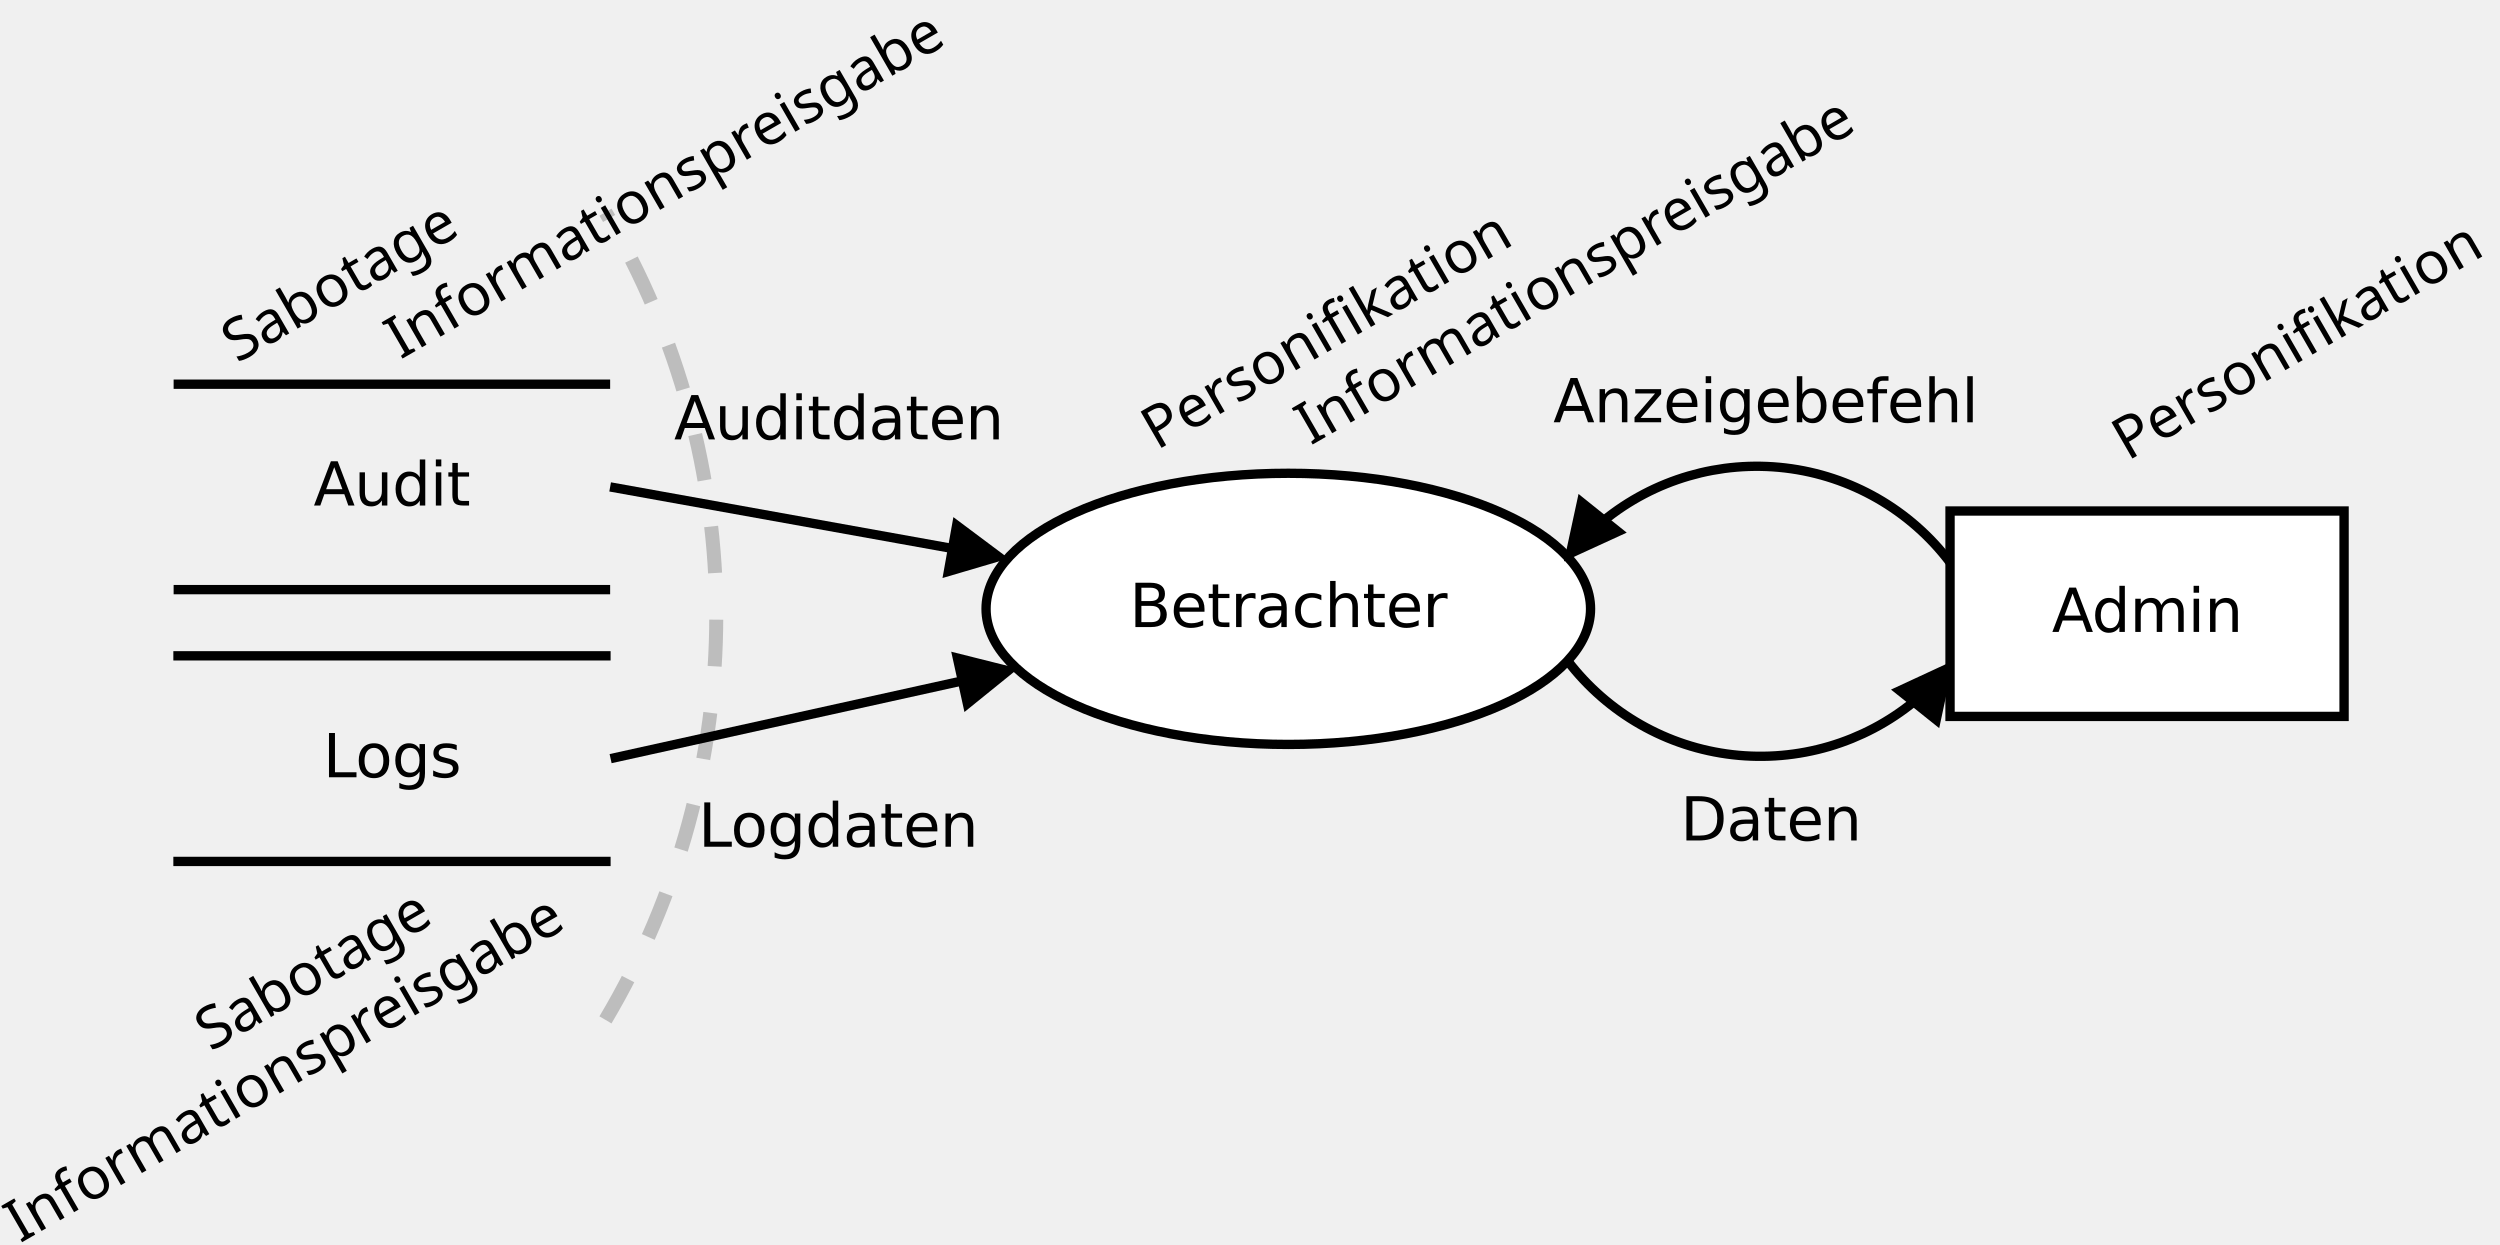
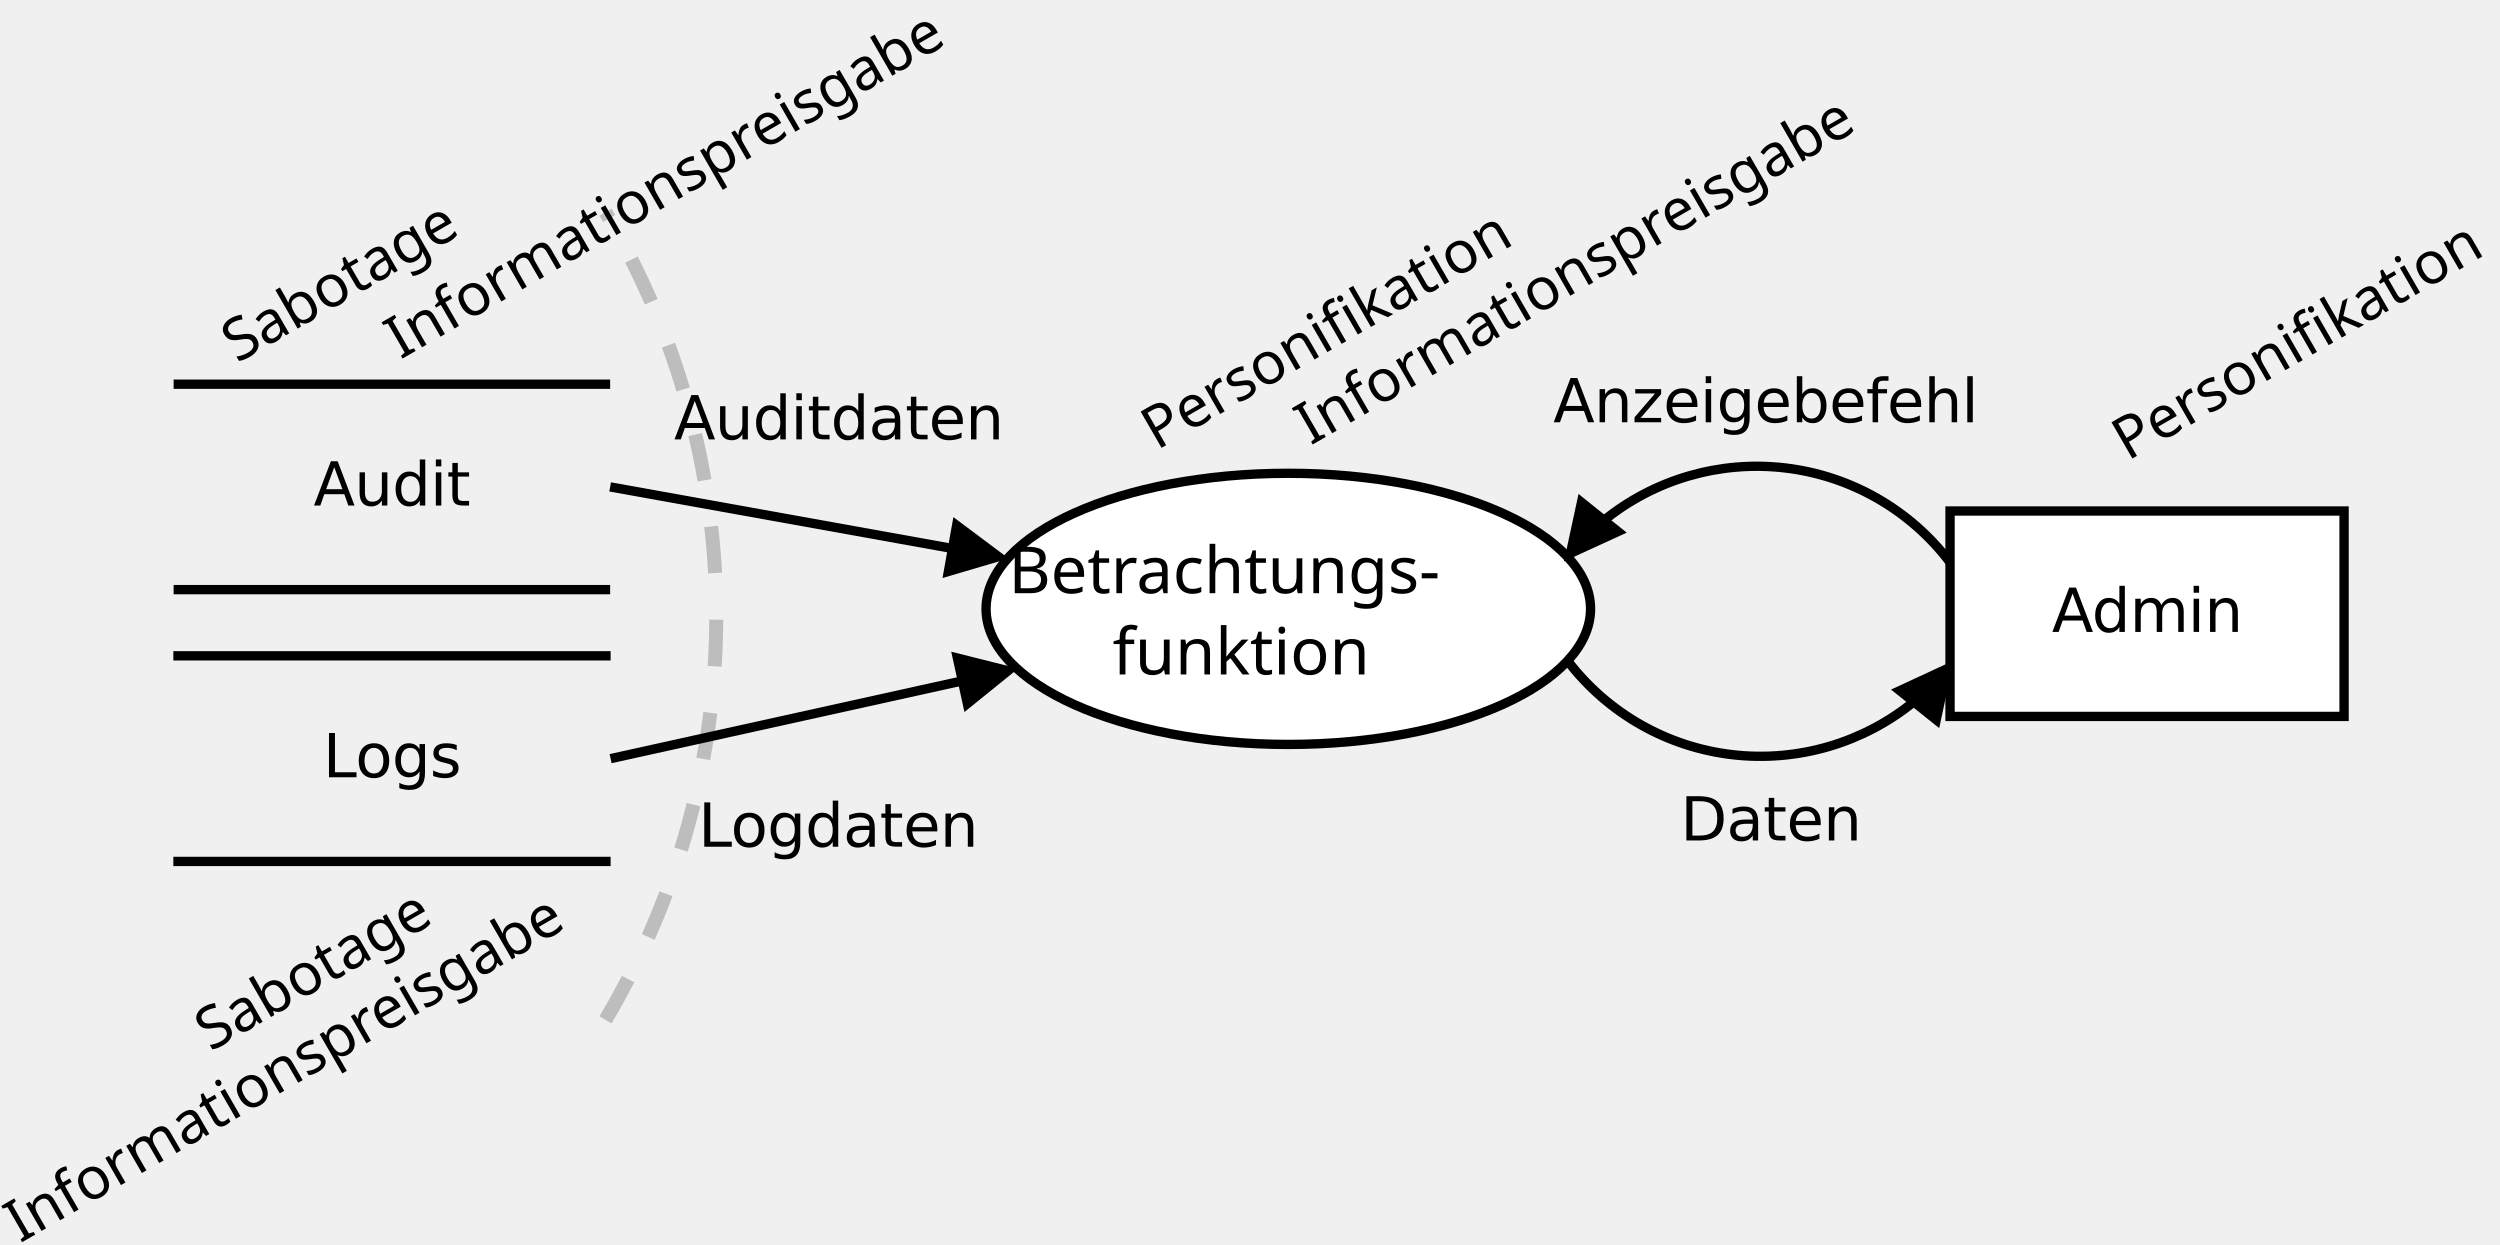
<svg xmlns="http://www.w3.org/2000/svg" xmlns:xlink="http://www.w3.org/1999/xlink" width="669.36" height="333.13" viewBox="0 0 535.488 266.504" version="1.1" id="svg3284">
  <defs id="defs3286">
    <g id="g3288">
      <symbol overflow="visible" id="glyph0-0" style="overflow:visible">
        <path style="stroke:none" d="m 1.281,-9.484 1.281,0 0,8.406 4.609,0 0,1.078 -5.891,0 z m 0,0" id="path3291" />
      </symbol>
      <symbol overflow="visible" id="glyph0-1" style="overflow:visible">
        <path style="stroke:none" d="m 3.984,-6.297 c -0.625,0 -1.121,0.246 -1.484,0.734 -0.367,0.492 -0.547,1.164 -0.547,2.016 0,0.855 0.176,1.527 0.531,2.016 0.363,0.48 0.863,0.719 1.5,0.719 0.613,0 1.102,-0.242 1.469,-0.734 C 5.816,-2.035 6,-2.703 6,-3.547 c 0,-0.844 -0.184,-1.508 -0.547,-2 -0.367,-0.5 -0.855,-0.75 -1.469,-0.75 z m 0,-0.984 c 1.008,0 1.805,0.336 2.391,1 0.582,0.656 0.875,1.57 0.875,2.734 0,1.168 -0.293,2.086 -0.875,2.75 C 5.789,-0.141 4.992,0.188 3.984,0.188 c -1.023,0 -1.824,-0.328 -2.406,-0.984 -0.574,-0.664 -0.859,-1.582 -0.859,-2.75 0,-1.164 0.285,-2.078 0.859,-2.734 0.582,-0.664 1.383,-1 2.406,-1 z m 0,0" id="path3294" />
      </symbol>
      <symbol overflow="visible" id="glyph0-2" style="overflow:visible">
        <path style="stroke:none" d="m 5.906,-3.641 c 0,-0.844 -0.18,-1.492 -0.531,-1.953 -0.344,-0.469 -0.836,-0.703 -1.469,-0.703 -0.625,0 -1.117,0.234 -1.469,0.703 -0.344,0.461 -0.516,1.109 -0.516,1.953 0,0.844 0.172,1.5 0.516,1.969 0.352,0.461 0.844,0.688 1.469,0.688 0.633,0 1.125,-0.227 1.469,-0.688 0.352,-0.469 0.531,-1.125 0.531,-1.969 z M 7.078,-0.875 c 0,1.207 -0.273,2.102 -0.812,2.688 -0.543,0.594 -1.367,0.891 -2.469,0.891 -0.406,0 -0.793,-0.031 -1.156,-0.094 -0.367,-0.062 -0.719,-0.156 -1.062,-0.281 l 0,-1.141 c 0.344,0.188 0.68,0.32 1.016,0.406 0.332,0.094 0.672,0.141 1.016,0.141 0.77,0 1.344,-0.199 1.719,-0.594 0.383,-0.398 0.578,-1 0.578,-1.812 l 0,-0.578 C 5.664,-0.832 5.352,-0.52 4.969,-0.312 4.594,-0.102 4.145,0 3.625,0 2.75,0 2.047,-0.332 1.516,-1 0.984,-1.664 0.719,-2.547 0.719,-3.641 c 0,-1.094 0.266,-1.973 0.797,-2.641 0.531,-0.664 1.234,-1 2.109,-1 0.52,0 0.969,0.105 1.344,0.312 0.383,0.211 0.695,0.523 0.938,0.938 l 0,-1.078 1.172,0 z m 0,0" id="path3297" />
      </symbol>
      <symbol overflow="visible" id="glyph0-3" style="overflow:visible">
        <path style="stroke:none" d="m 5.75,-6.906 0,1.109 c -0.324,-0.164 -0.664,-0.289 -1.016,-0.375 -0.355,-0.082 -0.727,-0.125 -1.109,-0.125 -0.586,0 -1.023,0.09 -1.312,0.266 -0.281,0.18 -0.422,0.445 -0.422,0.797 0,0.273 0.098,0.484 0.297,0.641 0.207,0.148 0.629,0.293 1.266,0.438 L 3.844,-4.062 c 0.832,0.18 1.422,0.43 1.766,0.75 0.352,0.324 0.531,0.773 0.531,1.344 0,0.668 -0.262,1.195 -0.781,1.578 C 4.836,-0.004 4.117,0.188 3.203,0.188 2.816,0.188 2.414,0.148 2,0.078 1.594,0.004 1.16,-0.109 0.703,-0.266 l 0,-1.203 c 0.438,0.23 0.863,0.402 1.281,0.516 0.414,0.105 0.828,0.156 1.234,0.156 0.551,0 0.973,-0.094 1.266,-0.281 C 4.785,-1.266 4.938,-1.531 4.938,-1.875 4.938,-2.188 4.828,-2.426 4.609,-2.594 4.398,-2.77 3.938,-2.938 3.219,-3.094 L 2.812,-3.188 C 2.082,-3.344 1.555,-3.578 1.234,-3.891 0.91,-4.203 0.75,-4.633 0.75,-5.188 c 0,-0.664 0.234,-1.18 0.703,-1.547 0.477,-0.363 1.156,-0.547 2.031,-0.547 0.426,0 0.832,0.031 1.219,0.094 C 5.086,-7.125 5.438,-7.031 5.75,-6.906 z m 0,0" id="path3300" />
      </symbol>
      <symbol overflow="visible" id="glyph0-4" style="overflow:visible">
        <path style="stroke:none" d="m 2.562,-4.531 0,3.484 2.047,0 c 0.695,0 1.207,-0.141 1.531,-0.422 0.332,-0.289 0.5,-0.734 0.5,-1.328 0,-0.594 -0.168,-1.031 -0.5,-1.312 C 5.816,-4.391 5.305,-4.531 4.609,-4.531 z m 0,-3.891 0,2.859 1.891,0 c 0.625,0 1.086,-0.113 1.391,-0.344 C 6.156,-6.145 6.312,-6.508 6.312,-7 6.312,-7.477 6.156,-7.832 5.844,-8.062 5.539,-8.301 5.078,-8.422 4.453,-8.422 z m -1.281,-1.062 3.266,0 c 0.977,0 1.734,0.203 2.266,0.609 0.531,0.406 0.797,0.984 0.797,1.734 0,0.586 -0.137,1.047 -0.406,1.391 C 6.93,-5.406 6.531,-5.191 6,-5.109 6.633,-4.973 7.125,-4.691 7.469,-4.266 7.82,-3.836 8,-3.301 8,-2.656 8,-1.812 7.707,-1.156 7.125,-0.688 6.551,-0.227 5.734,0 4.672,0 L 1.281,0 z m 0,0" id="path3303" />
      </symbol>
      <symbol overflow="visible" id="glyph0-5" style="overflow:visible">
        <path style="stroke:none" d="m 7.312,-3.844 0,0.562 -5.375,0 c 0.051,0.812 0.289,1.43 0.719,1.844 0.438,0.418 1.039,0.625 1.812,0.625 0.445,0 0.879,-0.051 1.297,-0.156 0.426,-0.113 0.848,-0.281 1.266,-0.5 l 0,1.109 C 6.613,-0.18 6.18,-0.047 5.734,0.047 5.297,0.141 4.852,0.188 4.406,0.188 c -1.137,0 -2.039,-0.328 -2.703,-0.984 -0.656,-0.664 -0.984,-1.562 -0.984,-2.688 0,-1.164 0.312,-2.086 0.938,-2.766 0.633,-0.688 1.484,-1.031 2.547,-1.031 0.957,0 1.711,0.309 2.266,0.922 0.562,0.617 0.844,1.453 0.844,2.516 z M 6.141,-4.188 C 6.129,-4.82 5.945,-5.332 5.594,-5.719 5.25,-6.102 4.789,-6.297 4.219,-6.297 c -0.656,0 -1.184,0.188 -1.578,0.562 C 2.254,-5.367 2.031,-4.852 1.969,-4.188 z m 0,0" id="path3306" />
      </symbol>
      <symbol overflow="visible" id="glyph0-6" style="overflow:visible">
        <path style="stroke:none" d="m 2.375,-9.125 0,2.016 2.406,0 0,0.906 -2.406,0 0,3.859 c 0,0.586 0.078,0.961 0.234,1.125 0.164,0.156 0.492,0.234 0.984,0.234 l 1.188,0 0,0.984 -1.188,0 C 2.688,0 2.062,-0.164 1.719,-0.5 1.375,-0.844 1.203,-1.457 1.203,-2.344 l 0,-3.859 -0.859,0 0,-0.906 0.859,0 0,-2.016 z m 0,0" id="path3309" />
      </symbol>
      <symbol overflow="visible" id="glyph0-7" style="overflow:visible">
        <path style="stroke:none" d="m 5.344,-6.016 c -0.137,-0.07 -0.281,-0.125 -0.438,-0.156 -0.148,-0.039 -0.312,-0.062 -0.5,-0.062 -0.656,0 -1.164,0.215 -1.516,0.641 -0.355,0.43 -0.531,1.043 -0.531,1.844 l 0,3.75 -1.172,0 0,-7.109 1.172,0 0,1.109 c 0.238,-0.438 0.555,-0.758 0.953,-0.969 0.395,-0.207 0.875,-0.312 1.438,-0.312 0.082,0 0.172,0.008 0.266,0.016 0.094,0.012 0.203,0.027 0.328,0.047 z m 0,0" id="path3312" />
      </symbol>
      <symbol overflow="visible" id="glyph0-8" style="overflow:visible">
        <path style="stroke:none" d="m 4.453,-3.578 c -0.938,0 -1.59,0.109 -1.953,0.328 -0.367,0.219 -0.547,0.59 -0.547,1.109 0,0.406 0.133,0.734 0.406,0.984 C 2.629,-0.914 3,-0.797 3.469,-0.797 c 0.645,0 1.164,-0.227 1.562,-0.688 C 5.426,-1.941 5.625,-2.551 5.625,-3.312 l 0,-0.266 z M 6.781,-4.062 6.781,0 5.625,0 l 0,-1.078 C 5.352,-0.648 5.02,-0.332 4.625,-0.125 4.227,0.082 3.738,0.188 3.156,0.188 2.426,0.188 1.848,-0.016 1.422,-0.422 0.992,-0.836 0.781,-1.383 0.781,-2.062 c 0,-0.801 0.266,-1.406 0.797,-1.812 0.539,-0.406 1.344,-0.609 2.406,-0.609 l 1.641,0 0,-0.125 c 0,-0.531 -0.18,-0.941 -0.531,-1.234 -0.355,-0.301 -0.855,-0.453 -1.5,-0.453 -0.406,0 -0.805,0.055 -1.188,0.156 -0.387,0.094 -0.758,0.242 -1.109,0.438 l 0,-1.078 c 0.426,-0.164 0.844,-0.289 1.25,-0.375 0.406,-0.082 0.797,-0.125 1.172,-0.125 1.031,0 1.797,0.266 2.297,0.797 0.508,0.531 0.766,1.34 0.766,2.422 z m 0,0" id="path3315" />
      </symbol>
      <symbol overflow="visible" id="glyph0-9" style="overflow:visible">
        <path style="stroke:none" d="m 6.344,-6.844 0,1.094 c -0.336,-0.176 -0.668,-0.312 -1,-0.406 -0.336,-0.094 -0.668,-0.141 -1,-0.141 -0.762,0 -1.352,0.246 -1.766,0.734 -0.418,0.48 -0.625,1.152 -0.625,2.016 0,0.867 0.207,1.539 0.625,2.016 0.414,0.48 1.004,0.719 1.766,0.719 0.332,0 0.664,-0.039 1,-0.125 0.332,-0.094 0.664,-0.234 1,-0.422 l 0,1.094 C 6.02,-0.117 5.68,-0.008 5.328,0.062 4.984,0.145 4.613,0.188 4.219,0.188 c -1.074,0 -1.93,-0.332 -2.562,-1 -0.625,-0.676 -0.938,-1.586 -0.938,-2.734 0,-1.156 0.316,-2.066 0.953,-2.734 0.633,-0.664 1.508,-1 2.625,-1 0.352,0 0.703,0.039 1.047,0.109 0.344,0.074 0.676,0.184 1,0.328 z m 0,0" id="path3318" />
      </symbol>
      <symbol overflow="visible" id="glyph0-10" style="overflow:visible">
        <path style="stroke:none" d="m 7.141,-4.297 0,4.297 -1.172,0 0,-4.25 c 0,-0.676 -0.133,-1.18 -0.391,-1.516 -0.262,-0.332 -0.656,-0.5 -1.188,-0.5 -0.625,0 -1.121,0.203 -1.484,0.609 -0.367,0.398 -0.547,0.945 -0.547,1.641 L 2.359,0 1.188,0 l 0,-9.875 1.172,0 0,3.875 c 0.281,-0.426 0.609,-0.742 0.984,-0.953 0.375,-0.219 0.812,-0.328 1.312,-0.328 0.812,0 1.426,0.258 1.844,0.766 0.426,0.5 0.641,1.242 0.641,2.219 z m 0,0" id="path3321" />
      </symbol>
      <symbol overflow="visible" id="glyph0-11" style="overflow:visible">
        <path style="stroke:none" d="M 4.438,-8.219 2.703,-3.5 6.188,-3.5 z m -0.719,-1.266 1.453,0 L 8.781,0 7.453,0 6.594,-2.438 2.312,-2.438 1.453,0 0.109,0 z m 0,0" id="path3324" />
      </symbol>
      <symbol overflow="visible" id="glyph0-12" style="overflow:visible">
        <path style="stroke:none" d="m 5.906,-6.031 0,-3.844 1.172,0 0,9.875 -1.172,0 0,-1.062 c -0.25,0.418 -0.562,0.73 -0.938,0.938 -0.375,0.207 -0.824,0.312 -1.344,0.312 -0.855,0 -1.555,-0.344 -2.094,-1.031 -0.543,-0.688 -0.812,-1.586 -0.812,-2.703 0,-1.113 0.27,-2.016 0.812,-2.703 0.539,-0.688 1.238,-1.031 2.094,-1.031 0.52,0 0.969,0.105 1.344,0.312 0.375,0.199 0.688,0.512 0.938,0.938 z m -3.984,2.484 c 0,0.855 0.176,1.527 0.531,2.016 0.352,0.492 0.836,0.734 1.453,0.734 0.625,0 1.113,-0.242 1.469,-0.734 0.352,-0.488 0.531,-1.16 0.531,-2.016 0,-0.863 -0.18,-1.535 -0.531,-2.016 -0.355,-0.488 -0.844,-0.734 -1.469,-0.734 -0.617,0 -1.102,0.246 -1.453,0.734 -0.355,0.48 -0.531,1.152 -0.531,2.016 z m 0,0" id="path3327" />
      </symbol>
      <symbol overflow="visible" id="glyph0-13" style="overflow:visible">
        <path style="stroke:none" d="M 6.766,-5.75 C 7.055,-6.27 7.406,-6.656 7.812,-6.906 c 0.406,-0.25 0.883,-0.375 1.438,-0.375 0.738,0 1.305,0.262 1.703,0.781 0.406,0.523 0.609,1.258 0.609,2.203 l 0,4.297 -1.172,0 0,-4.25 c 0,-0.688 -0.125,-1.191 -0.375,-1.516 -0.242,-0.332 -0.605,-0.5 -1.094,-0.5 -0.605,0 -1.086,0.203 -1.438,0.609 -0.355,0.398 -0.531,0.945 -0.531,1.641 l 0,4.016 -1.172,0 0,-4.25 c 0,-0.688 -0.121,-1.191 -0.359,-1.516 -0.242,-0.332 -0.617,-0.5 -1.125,-0.5 -0.594,0 -1.07,0.203 -1.422,0.609 C 2.531,-5.25 2.359,-4.703 2.359,-4.016 L 2.359,0 1.188,0 l 0,-7.109 1.172,0 0,1.109 C 2.617,-6.438 2.938,-6.758 3.312,-6.969 c 0.375,-0.207 0.816,-0.312 1.328,-0.312 0.52,0 0.957,0.133 1.312,0.391 C 6.316,-6.629 6.586,-6.25 6.766,-5.75 z m 0,0" id="path3330" />
      </symbol>
      <symbol overflow="visible" id="glyph0-14" style="overflow:visible">
        <path style="stroke:none" d="m 1.219,-7.109 1.172,0 0,7.109 -1.172,0 z m 0,-2.766 1.172,0 0,1.484 -1.172,0 z m 0,0" id="path3333" />
      </symbol>
      <symbol overflow="visible" id="glyph0-15" style="overflow:visible">
        <path style="stroke:none" d="m 7.141,-4.297 0,4.297 -1.172,0 0,-4.25 c 0,-0.676 -0.133,-1.18 -0.391,-1.516 -0.262,-0.332 -0.656,-0.5 -1.188,-0.5 -0.625,0 -1.121,0.203 -1.484,0.609 -0.367,0.398 -0.547,0.945 -0.547,1.641 L 2.359,0 1.188,0 l 0,-7.109 1.172,0 0,1.109 c 0.281,-0.426 0.609,-0.742 0.984,-0.953 0.375,-0.219 0.812,-0.328 1.312,-0.328 0.812,0 1.426,0.258 1.844,0.766 0.426,0.5 0.641,1.242 0.641,2.219 z m 0,0" id="path3336" />
      </symbol>
      <symbol overflow="visible" id="glyph0-16" style="overflow:visible">
        <path style="stroke:none" d="m 2.562,-8.422 0,7.375 1.547,0 c 1.301,0 2.254,-0.297 2.859,-0.891 0.613,-0.594 0.922,-1.531 0.922,-2.812 0,-1.27 -0.309,-2.195 -0.922,-2.781 C 6.363,-8.125 5.41,-8.422 4.109,-8.422 z m -1.281,-1.062 2.625,0 c 1.844,0 3.191,0.387 4.047,1.156 C 8.816,-7.566 9.25,-6.375 9.25,-4.75 9.25,-3.113 8.816,-1.91 7.953,-1.141 7.086,-0.379 5.738,0 3.906,0 l -2.625,0 z m 0,0" id="path3339" />
      </symbol>
      <symbol overflow="visible" id="glyph0-17" style="overflow:visible">
        <path style="stroke:none" d="m 0.719,-7.109 5.547,0 0,1.062 L 1.875,-0.938 l 4.391,0 0,0.938 -5.703,0 0,-1.062 4.391,-5.109 -4.234,0 z m 0,0" id="path3342" />
      </symbol>
      <symbol overflow="visible" id="glyph0-18" style="overflow:visible">
        <path style="stroke:none" d="m 6.328,-3.547 c 0,-0.863 -0.18,-1.535 -0.531,-2.016 -0.355,-0.488 -0.84,-0.734 -1.453,-0.734 -0.617,0 -1.102,0.246 -1.453,0.734 -0.355,0.48 -0.531,1.152 -0.531,2.016 0,0.855 0.176,1.527 0.531,2.016 0.352,0.492 0.836,0.734 1.453,0.734 0.613,0 1.098,-0.242 1.453,-0.734 0.352,-0.488 0.531,-1.16 0.531,-2.016 z M 2.359,-6.031 c 0.238,-0.426 0.547,-0.738 0.922,-0.938 0.375,-0.207 0.82,-0.312 1.344,-0.312 0.863,0 1.566,0.344 2.109,1.031 0.539,0.688 0.812,1.59 0.812,2.703 0,1.117 -0.273,2.016 -0.812,2.703 C 6.191,-0.156 5.488,0.188 4.625,0.188 4.102,0.188 3.656,0.082 3.281,-0.125 2.906,-0.332 2.598,-0.645 2.359,-1.062 l 0,1.062 -1.172,0 0,-9.875 1.172,0 z m 0,0" id="path3345" />
      </symbol>
      <symbol overflow="visible" id="glyph0-19" style="overflow:visible">
        <path style="stroke:none" d="m 4.828,-9.875 0,0.969 -1.125,0 c -0.418,0 -0.711,0.09 -0.875,0.266 -0.156,0.168 -0.234,0.469 -0.234,0.906 l 0,0.625 1.922,0 0,0.906 -1.922,0 0,6.203 -1.172,0 0,-6.203 -1.125,0 0,-0.906 1.125,0 0,-0.5 c 0,-0.789 0.18,-1.363 0.547,-1.719 C 2.332,-9.691 2.914,-9.875 3.719,-9.875 z m 0,0" id="path3348" />
      </symbol>
      <symbol overflow="visible" id="glyph0-20" style="overflow:visible">
        <path style="stroke:none" d="m 1.219,-9.875 1.172,0 0,9.875 -1.172,0 z m 0,0" id="path3351" />
      </symbol>
      <symbol overflow="visible" id="glyph0-21" style="overflow:visible">
        <path style="stroke:none" d="m 1.109,-2.812 0,-4.297 1.156,0 0,4.266 c 0,0.668 0.129,1.172 0.391,1.516 0.27,0.336 0.664,0.5 1.188,0.5 0.633,0 1.133,-0.195 1.5,-0.594 0.363,-0.406 0.547,-0.957 0.547,-1.656 l 0,-4.031 1.172,0 0,7.109 -1.172,0 0,-1.094 c -0.281,0.438 -0.609,0.762 -0.984,0.969 -0.375,0.207 -0.812,0.312 -1.312,0.312 -0.812,0 -1.434,-0.254 -1.859,-0.766 -0.418,-0.508 -0.625,-1.254 -0.625,-2.234 z m 2.938,-4.469 z m 0,0" id="path3354" />
      </symbol>
    </g>
  </defs>
  <g id="surface3995" transform="translate(37.12461,43.95428)">
    <path style="fill:none;stroke:#000000;stroke-width:0.1;stroke-linecap:butt;stroke-linejoin:miter;stroke-miterlimit:10;stroke-opacity:1" d="m 2.822,13.403 4.683,0" transform="matrix(20,0,0,20,-56.4356,-127.5)" id="path3359" />
    <path style="fill:none;stroke:#000000;stroke-width:0.1;stroke-linecap:butt;stroke-linejoin:miter;stroke-miterlimit:10;stroke-opacity:1" d="m 2.822,11.201 4.683,0" transform="matrix(20,0,0,20,-56.4356,-127.5)" id="path3361" />
    <g style="fill:#000000;fill-opacity:1" id="g3363">
      <use xlink:href="#glyph0-0" x="32.062" y="122.535" id="use3365" width="465" height="176" />
      <use xlink:href="#glyph0-1" x="38.996" y="122.535" id="use3367" width="465" height="176" />
      <use xlink:href="#glyph0-2" x="46.828" y="122.535" id="use3369" width="465" height="176" />
      <use xlink:href="#glyph0-3" x="54.953" y="122.535" id="use3371" width="465" height="176" />
    </g>
    <path style="fill:none;stroke:#bdbdbd;stroke-width:0.15;stroke-linecap:butt;stroke-linejoin:miter;stroke-miterlimit:10;stroke-opacity:1;stroke-dasharray:0.5, 0.5" d="m 7.45,15.1 0,0 c 1.582,-2.666 1.582,-5.984 0,-8.65" id="path3373" transform="matrix(20,0,0,20,-56.4356,-127.5)" />
    <path style="fill:#ffffff;fill-opacity:1;fill-rule:evenodd;stroke:#000000;stroke-width:0.1;stroke-linecap:butt;stroke-linejoin:miter;stroke-miterlimit:10;stroke-opacity:1" d="m 18,10.698 c 0,0.802 -1.449,1.452 -3.237,1.452 -1.788,0 -3.237,-0.65 -3.237,-1.452 0,-0.802 1.449,-1.452 3.237,-1.452 1.788,0 3.237,0.65 3.237,1.452" transform="matrix(20,0,0,20,-56.4356,-127.5)" id="path3375" />
-     <g style="fill:#000000;fill-opacity:1" id="g3377">
-       <use xlink:href="#glyph0-4" x="204.793" y="90.355" id="use3379" width="465" height="176" />
-       <use xlink:href="#glyph0-5" x="213.562" y="90.355" id="use3381" width="465" height="176" />
-       <use xlink:href="#glyph0-6" x="221.434" y="90.355" id="use3383" width="465" height="176" />
-       <use xlink:href="#glyph0-7" x="226.453" y="90.355" id="use3385" width="465" height="176" />
-       <use xlink:href="#glyph0-8" x="231.707" y="90.355" id="use3387" width="465" height="176" />
-       <use xlink:href="#glyph0-9" x="239.559" y="90.355" id="use3389" width="465" height="176" />
-       <use xlink:href="#glyph0-10" x="246.59" y="90.355" id="use3391" width="465" height="176" />
-       <use xlink:href="#glyph0-6" x="254.695" y="90.355" id="use3393" width="465" height="176" />
-       <use xlink:href="#glyph0-5" x="259.715" y="90.355" id="use3395" width="465" height="176" />
-       <use xlink:href="#glyph0-7" x="267.586" y="90.355" id="use3397" width="465" height="176" />
+     <text xml:space="preserve" style="font-size:13.922px;font-style:normal;font-weight:normal;text-align:center;line-height:125%;letter-spacing:0px;word-spacing:0px;text-anchor:middle;fill:#000000;fill-opacity:1;stroke:none;font-family:Sans" x="237.777" y="83.107" id="text10081">
+       <tspan id="tspan10083" x="237.777" y="83.107">Betrachtungs-</tspan>
+       <tspan x="237.777" y="100.51" id="tspan10085">funktion</tspan>
+     </text>
+     <g style="fill:#000000;fill-opacity:0" id="g3377">
+       <use xlink:href="#glyph0-4" x="204.793" y="90.355" id="use3379" width="465" height="176" style="fill:#000000;fill-opacity:0" />
+       <use xlink:href="#glyph0-5" x="213.562" y="90.355" id="use3381" width="465" height="176" style="fill:#000000;fill-opacity:0" />
+       <use xlink:href="#glyph0-6" x="221.434" y="90.355" id="use3383" width="465" height="176" style="fill:#000000;fill-opacity:0" />
+       <use xlink:href="#glyph0-7" x="226.453" y="90.355" id="use3385" width="465" height="176" style="fill:#000000;fill-opacity:0" />
+       <use xlink:href="#glyph0-8" x="231.707" y="90.355" id="use3387" width="465" height="176" style="fill:#000000;fill-opacity:0" />
+       <use xlink:href="#glyph0-9" x="239.559" y="90.355" id="use3389" width="465" height="176" style="fill:#000000;fill-opacity:0" />
+       <use xlink:href="#glyph0-10" x="246.59" y="90.355" id="use3391" width="465" height="176" style="fill:#000000;fill-opacity:0" />
+       <use xlink:href="#glyph0-6" x="254.695" y="90.355" id="use3393" width="465" height="176" style="fill:#000000;fill-opacity:0" />
+       <use xlink:href="#glyph0-5" x="259.715" y="90.355" id="use3395" width="465" height="176" style="fill:#000000;fill-opacity:0" />
+       <use xlink:href="#glyph0-7" x="267.586" y="90.355" id="use3397" width="465" height="176" style="fill:#000000;fill-opacity:0" />
    </g>
    <path style="fill:#ffffff;fill-opacity:1;fill-rule:evenodd;stroke:#000000;stroke-width:0.1;stroke-linecap:butt;stroke-linejoin:miter;stroke-miterlimit:10;stroke-opacity:1" d="m 21.85,9.65 4.22,0 0,2.2 -4.22,0 z m 0,0" transform="matrix(20,0,0,20,-56.4356,-127.5)" id="path3399" />
    <g style="fill:#000000;fill-opacity:1" id="g3401">
      <use xlink:href="#glyph0-11" x="402.375" y="91.398" id="use3403" width="465" height="176" />
      <use xlink:href="#glyph0-12" x="410.93" y="91.398" id="use3405" width="465" height="176" />
      <use xlink:href="#glyph0-13" x="419.055" y="91.398" id="use3407" width="465" height="176" />
      <use xlink:href="#glyph0-14" x="431.516" y="91.398" id="use3409" width="465" height="176" />
      <use xlink:href="#glyph0-15" x="435.07" y="91.398" id="use3411" width="465" height="176" />
    </g>
    <path style="fill:none;stroke:#000000;stroke-width:0.1;stroke-linecap:butt;stroke-linejoin:miter;stroke-miterlimit:10;stroke-opacity:1" d="m 7.505,12.302 3.768,-0.833" transform="matrix(20,0,0,20,-56.4356,-127.5)" id="path3413" />
    <path style="fill:#000000;fill-opacity:1;fill-rule:evenodd;stroke:#000000;stroke-width:0.1;stroke-linecap:butt;stroke-linejoin:miter;stroke-miterlimit:10;stroke-opacity:1" d="M 11.326,11.713 11.761,11.361 11.219,11.225 z m 0,0" transform="matrix(20,0,0,20,-56.4356,-127.5)" id="path3415" />
    <path style="fill:none;stroke:#000000;stroke-width:0.1;stroke-linecap:butt;stroke-linejoin:miter;stroke-miterlimit:10;stroke-opacity:1" d="m 21.85,10.2 0,0 C 21.424,9.637 20.787,9.272 20.086,9.189 19.385,9.106 18.681,9.311 18.134,9.758" transform="matrix(20,0,0,20,-56.4356,-127.5)" id="path3417" />
    <path style="fill:#000000;fill-opacity:1;fill-rule:evenodd;stroke:#000000;stroke-width:0.1;stroke-linecap:butt;stroke-linejoin:miter;stroke-miterlimit:10;stroke-opacity:1" d="m 17.903,9.557 -0.118,0.546 0.508,-0.233 z m 0,0" transform="matrix(20,0,0,20,-56.4356,-127.5)" id="path3419" />
    <path style="fill:none;stroke:#000000;stroke-width:0.1;stroke-linecap:butt;stroke-linejoin:miter;stroke-miterlimit:10;stroke-opacity:1" d="m 17.754,11.254 0,0 c 0.428,0.561 1.065,0.925 1.767,1.006 0.701,0.081 1.405,-0.126 1.95,-0.574" transform="matrix(20,0,0,20,-56.4356,-127.5)" id="path3421" />
    <path style="fill:#000000;fill-opacity:1;fill-rule:evenodd;stroke:#000000;stroke-width:0.1;stroke-linecap:butt;stroke-linejoin:miter;stroke-miterlimit:10;stroke-opacity:1" d="m 21.702,11.886 0.117,-0.547 -0.507,0.235 z m 0,0" transform="matrix(20,0,0,20,-56.4356,-127.5)" id="path3423" />
    <g style="fill:#000000;fill-opacity:1" id="g3425">
      <use xlink:href="#glyph0-0" x="112.449" y="137.406" id="use3427" width="465" height="176" />
      <use xlink:href="#glyph0-1" x="119.383" y="137.406" id="use3429" width="465" height="176" />
      <use xlink:href="#glyph0-2" x="127.215" y="137.406" id="use3431" width="465" height="176" />
      <use xlink:href="#glyph0-12" x="135.34" y="137.406" id="use3433" width="465" height="176" />
      <use xlink:href="#glyph0-8" x="143.465" y="137.406" id="use3435" width="465" height="176" />
      <use xlink:href="#glyph0-6" x="151.316" y="137.406" id="use3437" width="465" height="176" />
      <use xlink:href="#glyph0-5" x="156.336" y="137.406" id="use3439" width="465" height="176" />
      <use xlink:href="#glyph0-15" x="164.207" y="137.406" id="use3441" width="465" height="176" />
    </g>
    <g style="fill:#000000;fill-opacity:1" id="g3443">
      <use xlink:href="#glyph0-16" x="322.816" y="136.074" id="use3445" width="465" height="176" />
      <use xlink:href="#glyph0-8" x="332.68" y="136.074" id="use3447" width="465" height="176" />
      <use xlink:href="#glyph0-6" x="340.531" y="136.074" id="use3449" width="465" height="176" />
      <use xlink:href="#glyph0-5" x="345.551" y="136.074" id="use3451" width="465" height="176" />
      <use xlink:href="#glyph0-15" x="353.422" y="136.074" id="use3453" width="465" height="176" />
    </g>
    <g style="fill:#000000;fill-opacity:1" id="g3455">
      <use xlink:href="#glyph0-11" x="295.562" y="46.5" id="use3457" width="465" height="176" />
      <use xlink:href="#glyph0-15" x="304.312" y="46.5" id="use3459" width="465" height="176" />
      <use xlink:href="#glyph0-17" x="312.418" y="46.5" id="use3461" width="465" height="176" />
      <use xlink:href="#glyph0-5" x="319.137" y="46.5" id="use3463" width="465" height="176" />
      <use xlink:href="#glyph0-14" x="327.008" y="46.5" id="use3465" width="465" height="176" />
      <use xlink:href="#glyph0-2" x="330.562" y="46.5" id="use3467" width="465" height="176" />
      <use xlink:href="#glyph0-5" x="338.688" y="46.5" id="use3469" width="465" height="176" />
      <use xlink:href="#glyph0-18" x="346.559" y="46.5" id="use3471" width="465" height="176" />
      <use xlink:href="#glyph0-5" x="354.684" y="46.5" id="use3473" width="465" height="176" />
      <use xlink:href="#glyph0-19" x="362.555" y="46.5" id="use3475" width="465" height="176" />
      <use xlink:href="#glyph0-5" x="367.066" y="46.5" id="use3477" width="465" height="176" />
      <use xlink:href="#glyph0-10" x="374.938" y="46.5" id="use3479" width="465" height="176" />
      <use xlink:href="#glyph0-20" x="383.043" y="46.5" id="use3481" width="465" height="176" />
    </g>
    <path style="fill:none;stroke:#000000;stroke-width:0.1;stroke-linecap:butt;stroke-linejoin:miter;stroke-miterlimit:10;stroke-opacity:1" d="m 2.825,10.492 4.675,0" transform="matrix(20,0,0,20,-56.4356,-127.5)" id="path3483" />
    <path style="fill:none;stroke:#000000;stroke-width:0.1;stroke-linecap:butt;stroke-linejoin:miter;stroke-miterlimit:10;stroke-opacity:1" d="m 2.825,8.292 4.675,0" transform="matrix(20,0,0,20,-56.4356,-127.5)" id="path3485" />
    <g style="fill:#000000;fill-opacity:1" id="g3487">
      <use xlink:href="#glyph0-11" x="30.031" y="64.332" id="use3489" width="465" height="176" />
      <use xlink:href="#glyph0-21" x="38.781" y="64.332" id="use3491" width="465" height="176" />
      <use xlink:href="#glyph0-12" x="46.887" y="64.332" id="use3493" width="465" height="176" />
      <use xlink:href="#glyph0-14" x="55.012" y="64.332" id="use3495" width="465" height="176" />
      <use xlink:href="#glyph0-6" x="58.566" y="64.332" id="use3497" width="465" height="176" />
    </g>
    <g style="fill:#000000;fill-opacity:1" id="g3499">
      <use xlink:href="#glyph0-11" x="107.25" y="50.156" id="use3501" width="465" height="176" />
      <use xlink:href="#glyph0-21" x="116" y="50.156" id="use3503" width="465" height="176" />
      <use xlink:href="#glyph0-12" x="124.105" y="50.156" id="use3505" width="465" height="176" />
      <use xlink:href="#glyph0-14" x="132.23" y="50.156" id="use3507" width="465" height="176" />
      <use xlink:href="#glyph0-6" x="135.785" y="50.156" id="use3509" width="465" height="176" />
      <use xlink:href="#glyph0-12" x="140.805" y="50.156" id="use3511" width="465" height="176" />
      <use xlink:href="#glyph0-8" x="148.93" y="50.156" id="use3513" width="465" height="176" />
      <use xlink:href="#glyph0-6" x="156.781" y="50.156" id="use3515" width="465" height="176" />
      <use xlink:href="#glyph0-5" x="161.801" y="50.156" id="use3517" width="465" height="176" />
      <use xlink:href="#glyph0-15" x="169.672" y="50.156" id="use3519" width="465" height="176" />
    </g>
    <path style="fill:none;stroke:#000000;stroke-width:0.1;stroke-linecap:butt;stroke-linejoin:miter;stroke-miterlimit:10;stroke-opacity:1" d="m 7.5,9.392 3.668,0.66" transform="matrix(20,0,0,20,-56.4356,-127.5)" id="path3521" />
    <path style="fill:#000000;fill-opacity:1;fill-rule:evenodd;stroke:#000000;stroke-width:0.1;stroke-linecap:butt;stroke-linejoin:miter;stroke-miterlimit:10;stroke-opacity:1" d="m 11.123,10.297 0.536,-0.158 -0.448,-0.335 z m 0,0" transform="matrix(20,0,0,20,-56.4356,-127.5)" id="path3523" />
    <text xml:space="preserve" style="font-size:12.534px;font-style:normal;font-weight:normal;line-height:125%;letter-spacing:0px;word-spacing:0px;fill:#000000;fill-opacity:1;stroke:none;font-family:Sans" x="25.594" y="52.991" id="text3529" transform="matrix(0.8660254,-0.5,0.5,0.8660254,0,0)">
      <tspan x="25.594" y="52.991" id="tspan3533">Informationspreisgabe</tspan>
    </text>
    <text xml:space="preserve" style="font-size:12.534px;font-style:normal;font-weight:normal;line-height:125%;letter-spacing:0px;word-spacing:0px;fill:#000000;fill-opacity:1;stroke:none;font-family:Sans" x="-83.798" y="161.053" id="text3529-6" transform="matrix(0.8660254,-0.5,0.5,0.8660254,0,0)">
      <tspan id="tspan3531-5" x="-83.798" y="161.053">Sabotage</tspan>
      <tspan x="-83.798" y="176.721" id="tspan3533-7" />
    </text>
    <text xml:space="preserve" style="font-size:12.534px;font-style:normal;font-weight:normal;line-height:125%;letter-spacing:0px;word-spacing:0px;fill:#000000;fill-opacity:1;stroke:none;font-family:Sans" x="335.062" y="256.796" id="text3529-6-3" transform="matrix(0.8660254,-0.5,0.5,0.8660254,0,0)">
      <tspan id="tspan3531-5-2" x="335.062" y="256.796">Personifikation</tspan>
      <tspan x="335.062" y="272.464" id="tspan3533-7-6" />
    </text>
    <text xml:space="preserve" style="font-size:12.534px;font-style:normal;font-weight:normal;line-height:125%;letter-spacing:0px;word-spacing:0px;fill:#000000;fill-opacity:1;stroke:none;font-family:Sans" x="409.133" y="-237.79" id="text3529-6-1" transform="matrix(0.5,0.8660254,-0.8660254,0.5,0,0)">
      <tspan x="409.133" y="-237.79" id="tspan3533-7-2" />
    </text>
    <text xml:space="preserve" style="font-size:12.534px;font-style:normal;font-weight:normal;line-height:125%;letter-spacing:0px;word-spacing:0px;fill:#000000;fill-opacity:1;stroke:none;font-family:Sans" x="156.117" y="150.844" id="text3529-2" transform="matrix(0.8660254,-0.5,0.5,0.8660254,0,0)">
      <tspan x="156.117" y="150.844" id="tspan3533-6">Personifikation</tspan>
    </text>
    <text xml:space="preserve" style="font-size:12.534px;font-style:normal;font-weight:normal;line-height:125%;letter-spacing:0px;word-spacing:0px;fill:#000000;fill-opacity:1;stroke:none;font-family:Sans" x="-5.134" y="36.206" id="text3529-6-9" transform="matrix(0.8660254,-0.5,0.5,0.8660254,0,0)">
      <tspan id="tspan3531-5-7" x="-5.134" y="36.206">Sabotage</tspan>
      <tspan x="-5.134" y="51.874" id="tspan3533-7-62" />
    </text>
    <text xml:space="preserve" style="font-size:12.534px;font-style:normal;font-weight:normal;line-height:125%;letter-spacing:0px;word-spacing:0px;fill:#000000;fill-opacity:1;stroke:none;font-family:Sans" x="185.228" y="166.407" id="text3529-7" transform="matrix(0.8660254,-0.5,0.5,0.8660254,0,0)">
      <tspan x="185.228" y="166.407" id="tspan3533-5">Informationspreisgabe</tspan>
    </text>
    <text xml:space="preserve" style="font-size:12.534px;font-style:normal;font-weight:normal;line-height:125%;letter-spacing:0px;word-spacing:0px;fill:#000000;fill-opacity:1;stroke:none;font-family:Sans" x="-139.607" y="176.163" id="text3529-21" transform="matrix(0.8660254,-0.5,0.5,0.8660254,0,0)">
      <tspan x="-139.607" y="176.163" id="tspan3533-1">Informationspreisgabe</tspan>
    </text>
  </g>
</svg>
